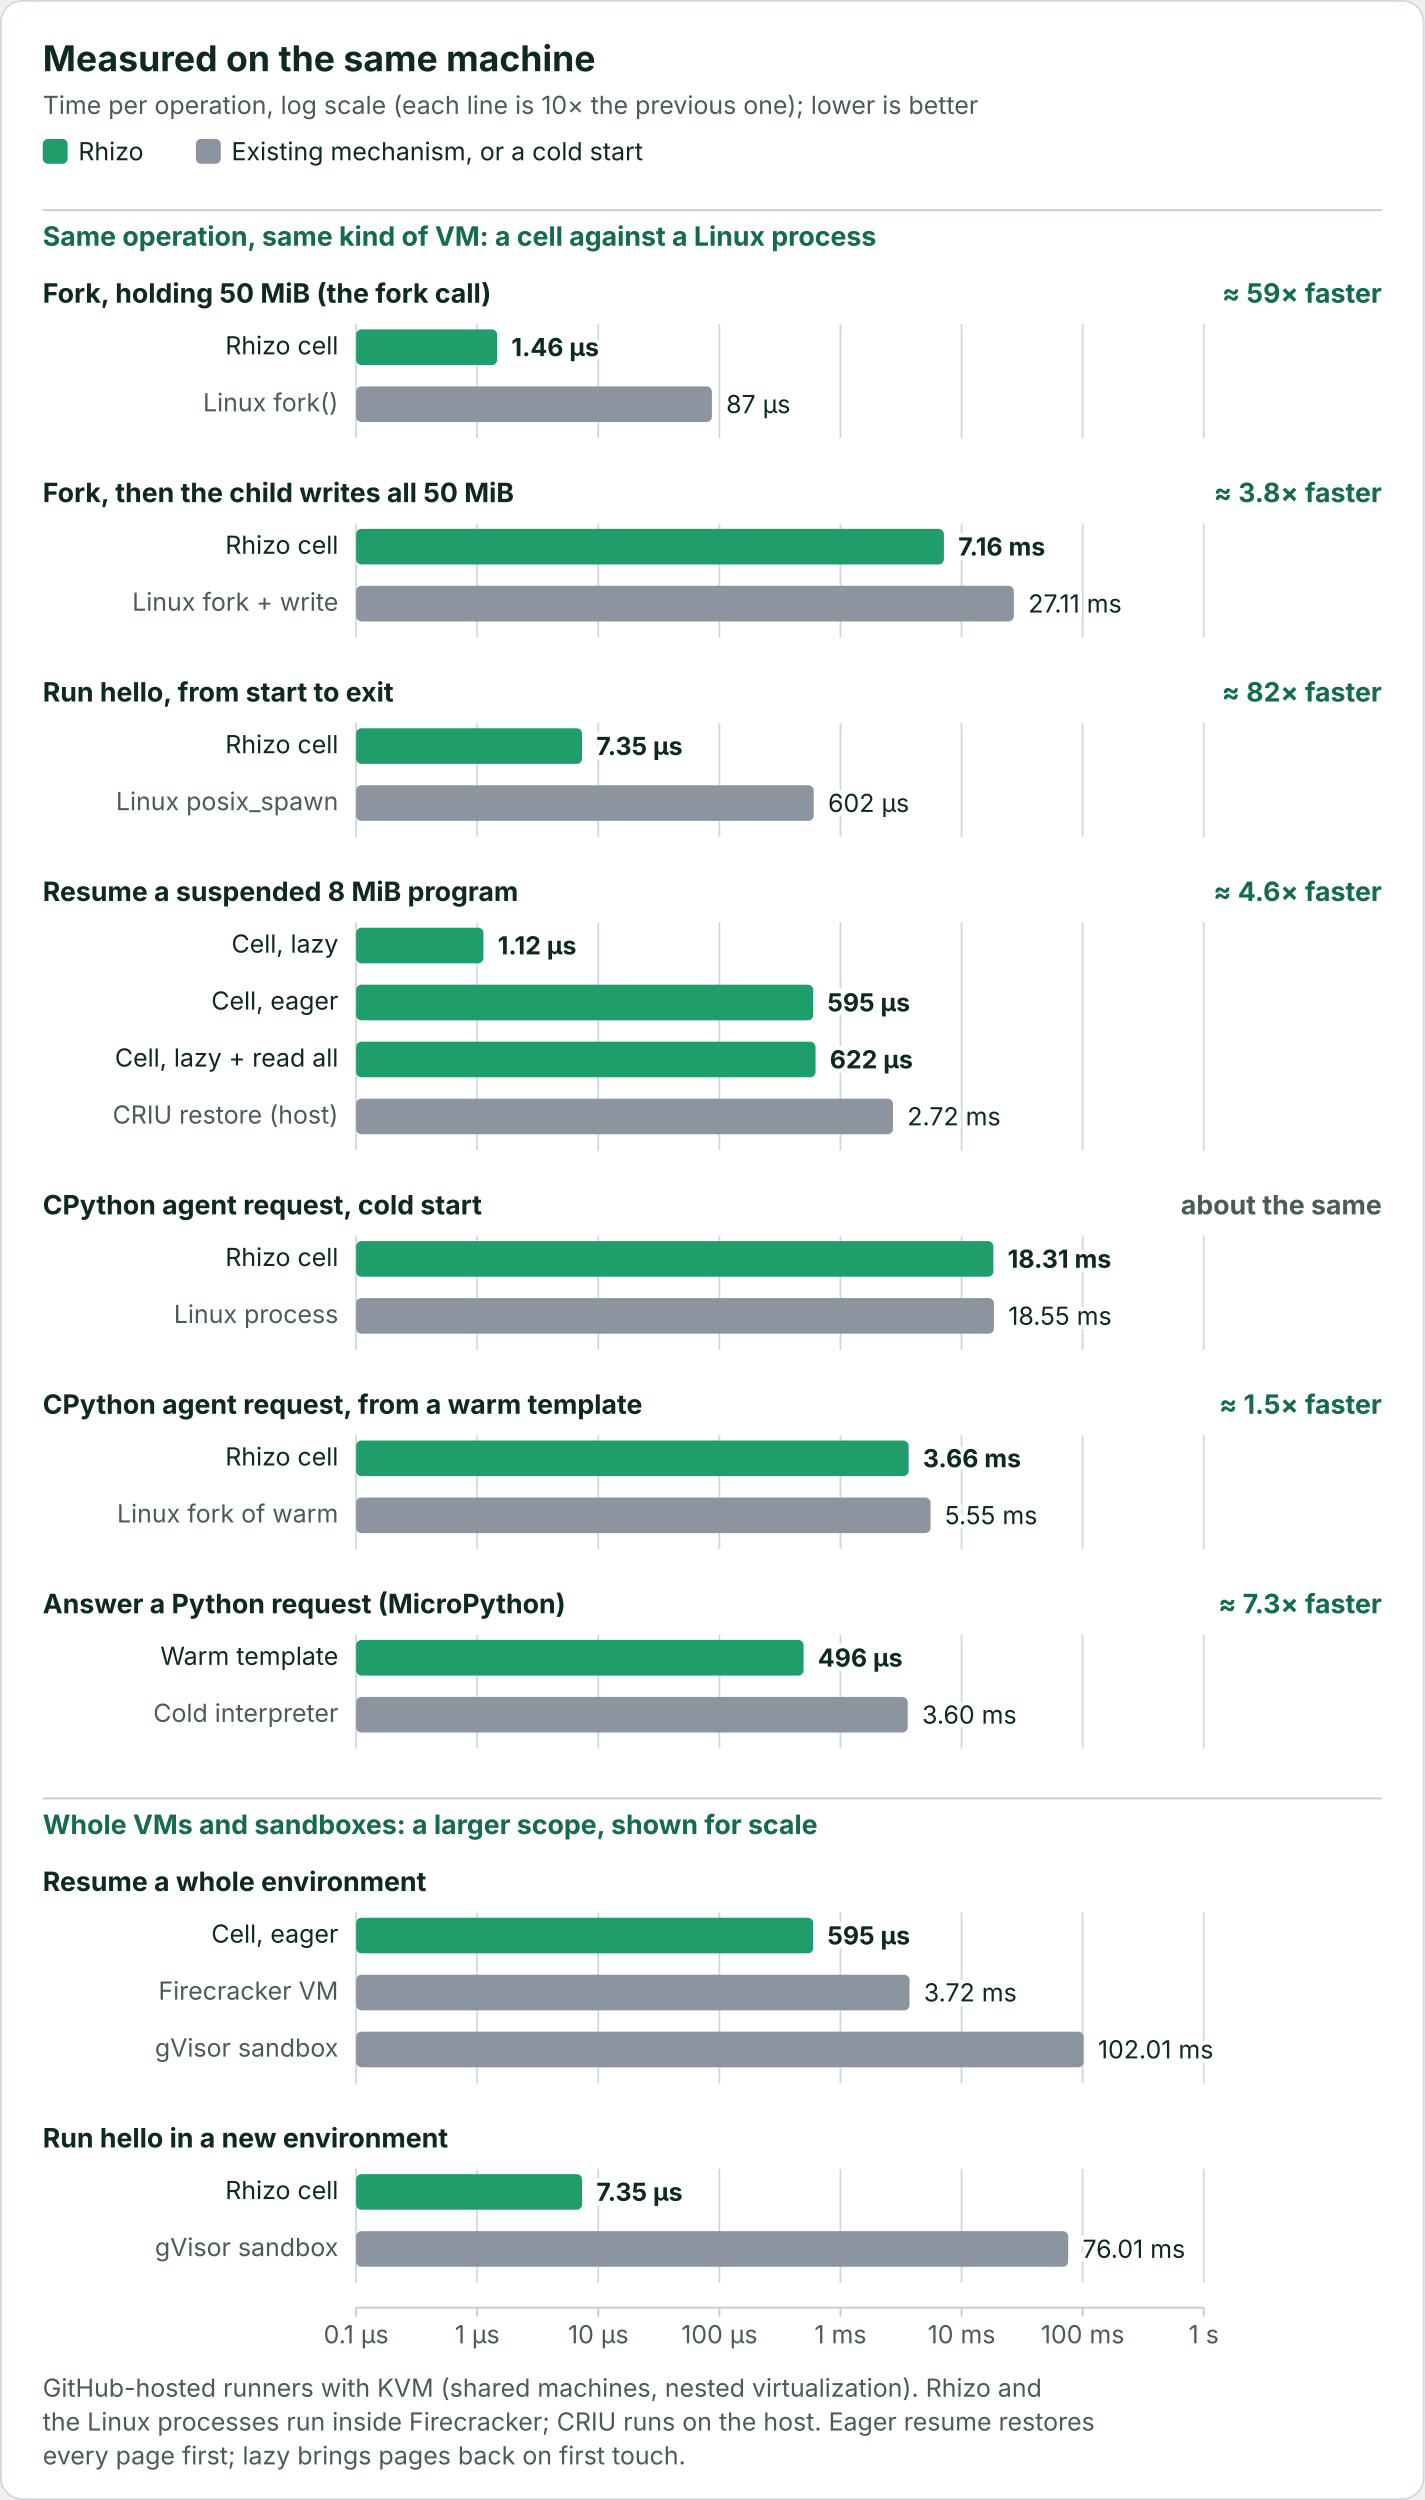
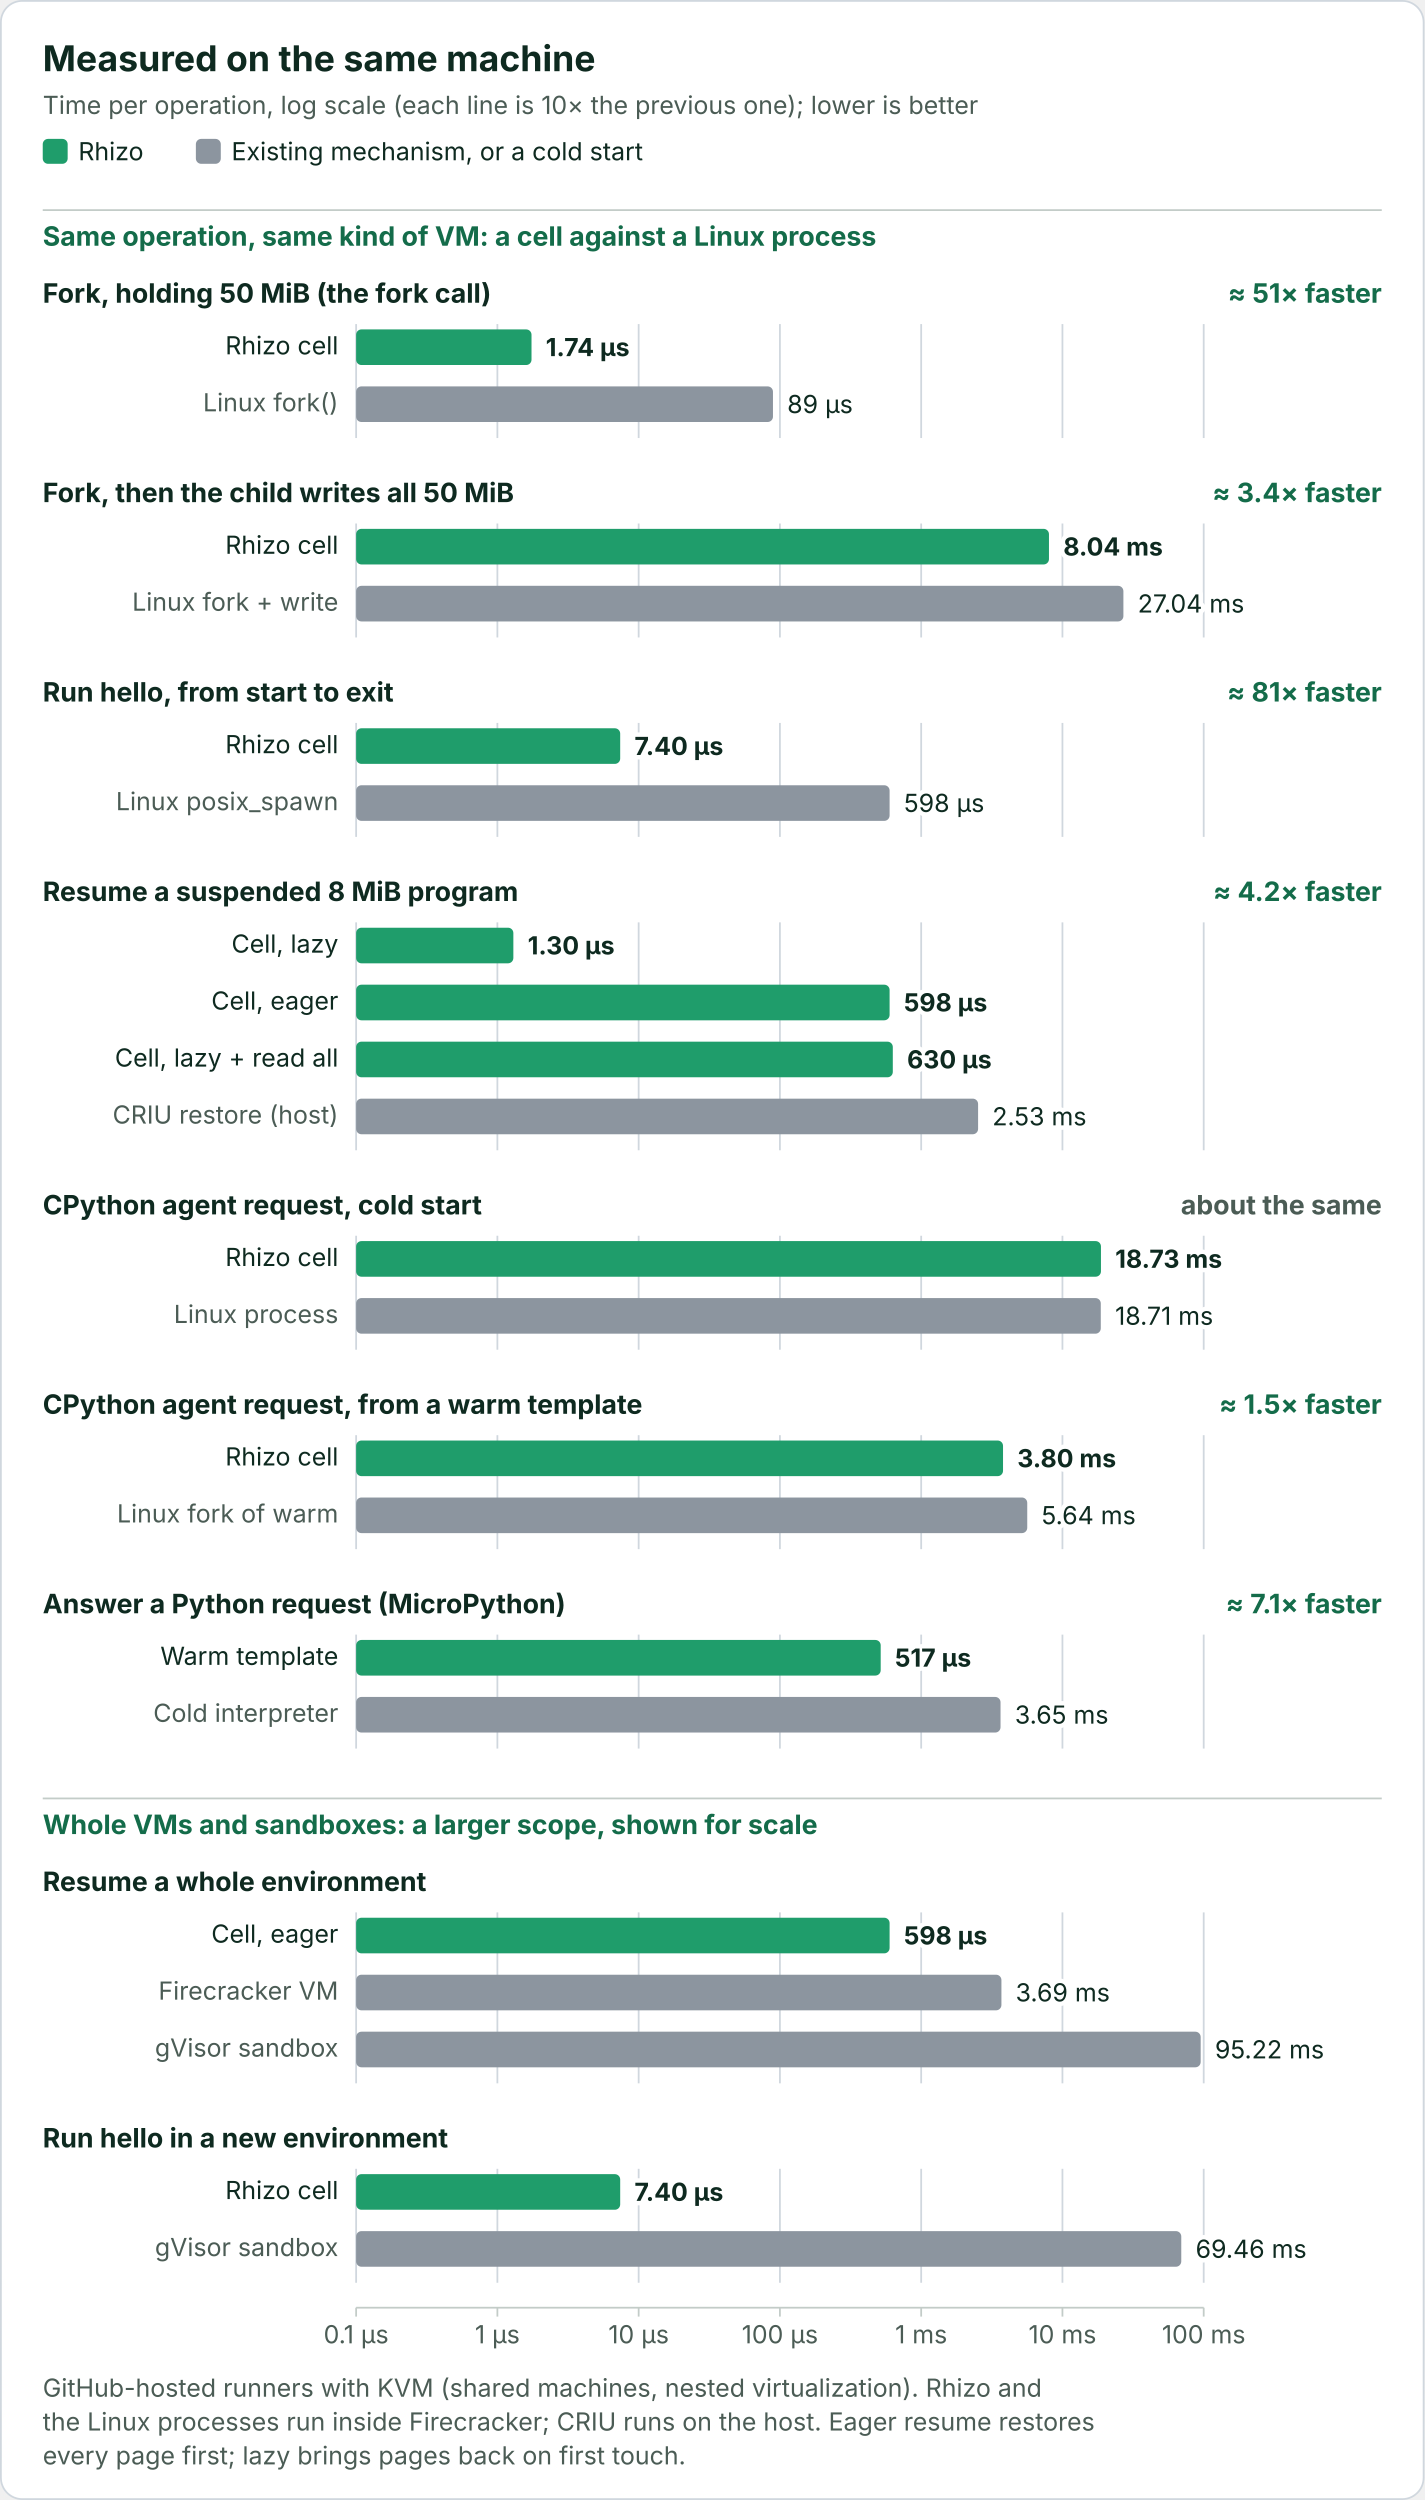
<svg xmlns="http://www.w3.org/2000/svg" viewBox="0 0 800 1404" width="800" height="1404" role="img" font-family="Inter, -apple-system, Segoe UI, Helvetica, Arial, sans-serif">
  <defs>
    <marker id="a" viewBox="0 0 10 10" refX="9" refY="5" markerWidth="7" markerHeight="7" orient="auto-start-reverse">
      <path d="M0 0L10 5L0 10z" fill="#57706a" />
    </marker>
  </defs>
  <rect class="bg" x="0.5" y="0.5" width="799" height="1403" rx="12" fill="#ffffff" stroke="#d0d7de" />
  <text x="24" y="40" font-size="20" fill="#0e2a20" font-weight="700">Measured on the same machine</text>
  <text x="24" y="64" font-size="14" fill="#4b5c55">Time per operation, log scale (each line is 10× the previous one); lower is better</text>
  <rect x="24" y="78" width="14" height="14" rx="3" fill="#1f9d6b" stroke="#1f9d6b" stroke-width="0" />
  <text x="44" y="90" font-size="14" fill="#0e2a20">Rhizo</text>
  <rect x="110" y="78" width="14" height="14" rx="3" fill="#8c959f" stroke="#8c959f" stroke-width="0" />
  <text x="130" y="90" font-size="14" fill="#0e2a20">Existing mechanism, or a cold start</text>
  <line x1="200" y1="1296" x2="676" y2="1296" stroke="#c3ccc8" stroke-width="1" />
  <line x1="200.0" y1="1296" x2="200.0" y2="1301" stroke="#c3ccc8" stroke-width="1" />
  <text x="200.0" y="1316" font-size="14" fill="#4b5c55" text-anchor="middle">0.1 µs</text>
-   <line x1="268.0" y1="1296" x2="268.0" y2="1301" stroke="#c3ccc8" stroke-width="1" />
-   <text x="268.0" y="1316" font-size="14" fill="#4b5c55" text-anchor="middle">1 µs</text>
-   <line x1="336.0" y1="1296" x2="336.0" y2="1301" stroke="#c3ccc8" stroke-width="1" />
-   <text x="336.0" y="1316" font-size="14" fill="#4b5c55" text-anchor="middle">10 µs</text>
-   <line x1="404.0" y1="1296" x2="404.0" y2="1301" stroke="#c3ccc8" stroke-width="1" />
-   <text x="404.0" y="1316" font-size="14" fill="#4b5c55" text-anchor="middle">100 µs</text>
-   <line x1="472.0" y1="1296" x2="472.0" y2="1301" stroke="#c3ccc8" stroke-width="1" />
-   <text x="472.0" y="1316" font-size="14" fill="#4b5c55" text-anchor="middle">1 ms</text>
-   <line x1="540.0" y1="1296" x2="540.0" y2="1301" stroke="#c3ccc8" stroke-width="1" />
-   <text x="540.0" y="1316" font-size="14" fill="#4b5c55" text-anchor="middle">10 ms</text>
-   <line x1="608.0" y1="1296" x2="608.0" y2="1301" stroke="#c3ccc8" stroke-width="1" />
-   <text x="608.0" y="1316" font-size="14" fill="#4b5c55" text-anchor="middle">100 ms</text>
+   <line x1="279.333" y1="1296" x2="279.333" y2="1301" stroke="#c3ccc8" stroke-width="1" />
+   <text x="279.333" y="1316" font-size="14" fill="#4b5c55" text-anchor="middle">1 µs</text>
+   <line x1="358.667" y1="1296" x2="358.667" y2="1301" stroke="#c3ccc8" stroke-width="1" />
+   <text x="358.667" y="1316" font-size="14" fill="#4b5c55" text-anchor="middle">10 µs</text>
+   <line x1="438.0" y1="1296" x2="438.0" y2="1301" stroke="#c3ccc8" stroke-width="1" />
+   <text x="438.0" y="1316" font-size="14" fill="#4b5c55" text-anchor="middle">100 µs</text>
+   <line x1="517.333" y1="1296" x2="517.333" y2="1301" stroke="#c3ccc8" stroke-width="1" />
+   <text x="517.333" y="1316" font-size="14" fill="#4b5c55" text-anchor="middle">1 ms</text>
+   <line x1="596.667" y1="1296" x2="596.667" y2="1301" stroke="#c3ccc8" stroke-width="1" />
+   <text x="596.667" y="1316" font-size="14" fill="#4b5c55" text-anchor="middle">10 ms</text>
  <line x1="676.0" y1="1296" x2="676.0" y2="1301" stroke="#c3ccc8" stroke-width="1" />
-   <text x="676.0" y="1316" font-size="14" fill="#4b5c55" text-anchor="middle">1 s</text>
+   <text x="676.0" y="1316" font-size="14" fill="#4b5c55" text-anchor="middle">100 ms</text>
  <line x1="24" y1="118" x2="776" y2="118" stroke="#c3ccc8" stroke-width="1" />
  <text x="24" y="138" font-size="15" fill="#146c4a" font-weight="700">Same operation, same kind of VM: a cell against a Linux process</text>
  <text x="24" y="170" font-size="15" fill="#0e2a20" font-weight="700">Fork, holding 50 MiB (the fork call)</text>
-   <text x="776" y="170" font-size="15" fill="#146c4a" font-weight="700" text-anchor="end">≈ 59× faster</text>
+   <text x="776" y="170" font-size="15" fill="#146c4a" font-weight="700" text-anchor="end">≈ 51× faster</text>
  <line x1="200.0" y1="182" x2="200.0" y2="246" stroke="#d0d7de" stroke-width="1" />
-   <line x1="268.0" y1="182" x2="268.0" y2="246" stroke="#d0d7de" stroke-width="1" />
-   <line x1="336.0" y1="182" x2="336.0" y2="246" stroke="#d0d7de" stroke-width="1" />
-   <line x1="404.0" y1="182" x2="404.0" y2="246" stroke="#d0d7de" stroke-width="1" />
-   <line x1="472.0" y1="182" x2="472.0" y2="246" stroke="#d0d7de" stroke-width="1" />
-   <line x1="540.0" y1="182" x2="540.0" y2="246" stroke="#d0d7de" stroke-width="1" />
-   <line x1="608.0" y1="182" x2="608.0" y2="246" stroke="#d0d7de" stroke-width="1" />
+   <line x1="279.333" y1="182" x2="279.333" y2="246" stroke="#d0d7de" stroke-width="1" />
+   <line x1="358.667" y1="182" x2="358.667" y2="246" stroke="#d0d7de" stroke-width="1" />
+   <line x1="438.0" y1="182" x2="438.0" y2="246" stroke="#d0d7de" stroke-width="1" />
+   <line x1="517.333" y1="182" x2="517.333" y2="246" stroke="#d0d7de" stroke-width="1" />
+   <line x1="596.667" y1="182" x2="596.667" y2="246" stroke="#d0d7de" stroke-width="1" />
  <line x1="676.0" y1="182" x2="676.0" y2="246" stroke="#d0d7de" stroke-width="1" />
  <text x="190" y="199" font-size="14" fill="#0e2a20" text-anchor="end">Rhizo cell</text>
-   <rect x="200" y="185" width="79.2" height="20" rx="3" fill="#1f9d6b" stroke="#1f9d6b" stroke-width="0" />
-   <text x="287.156" y="200" font-size="14" fill="#0e2a20" font-weight="700" stroke="#ffffff" stroke-width="5" stroke-linejoin="round" paint-order="stroke">1.46 µs</text>
+   <rect x="200" y="185" width="98.5" height="20" rx="3" fill="#1f9d6b" stroke="#1f9d6b" stroke-width="0" />
+   <text x="306.476" y="200" font-size="14" fill="#0e2a20" font-weight="700" stroke="#ffffff" stroke-width="5" stroke-linejoin="round" paint-order="stroke">1.74 µs</text>
  <text x="190" y="231" font-size="14" fill="#4b5c55" text-anchor="end">Linux fork()</text>
-   <rect x="200" y="217" width="199.8" height="20" rx="3" fill="#8c959f" stroke="#8c959f" stroke-width="0" />
-   <text x="407.789" y="232" font-size="14" fill="#0e2a20" font-weight="400" stroke="#ffffff" stroke-width="5" stroke-linejoin="round" paint-order="stroke">87 µs</text>
+   <rect x="200" y="217" width="234.1" height="20" rx="3" fill="#8c959f" stroke="#8c959f" stroke-width="0" />
+   <text x="442.083" y="232" font-size="14" fill="#0e2a20" font-weight="400" stroke="#ffffff" stroke-width="5" stroke-linejoin="round" paint-order="stroke">89 µs</text>
  <text x="24" y="282" font-size="15" fill="#0e2a20" font-weight="700">Fork, then the child writes all 50 MiB</text>
-   <text x="776" y="282" font-size="15" fill="#146c4a" font-weight="700" text-anchor="end">≈ 3.8× faster</text>
+   <text x="776" y="282" font-size="15" fill="#146c4a" font-weight="700" text-anchor="end">≈ 3.4× faster</text>
  <line x1="200.0" y1="294" x2="200.0" y2="358" stroke="#d0d7de" stroke-width="1" />
-   <line x1="268.0" y1="294" x2="268.0" y2="358" stroke="#d0d7de" stroke-width="1" />
-   <line x1="336.0" y1="294" x2="336.0" y2="358" stroke="#d0d7de" stroke-width="1" />
-   <line x1="404.0" y1="294" x2="404.0" y2="358" stroke="#d0d7de" stroke-width="1" />
-   <line x1="472.0" y1="294" x2="472.0" y2="358" stroke="#d0d7de" stroke-width="1" />
-   <line x1="540.0" y1="294" x2="540.0" y2="358" stroke="#d0d7de" stroke-width="1" />
-   <line x1="608.0" y1="294" x2="608.0" y2="358" stroke="#d0d7de" stroke-width="1" />
+   <line x1="279.333" y1="294" x2="279.333" y2="358" stroke="#d0d7de" stroke-width="1" />
+   <line x1="358.667" y1="294" x2="358.667" y2="358" stroke="#d0d7de" stroke-width="1" />
+   <line x1="438.0" y1="294" x2="438.0" y2="358" stroke="#d0d7de" stroke-width="1" />
+   <line x1="517.333" y1="294" x2="517.333" y2="358" stroke="#d0d7de" stroke-width="1" />
+   <line x1="596.667" y1="294" x2="596.667" y2="358" stroke="#d0d7de" stroke-width="1" />
  <line x1="676.0" y1="294" x2="676.0" y2="358" stroke="#d0d7de" stroke-width="1" />
  <text x="190" y="311" font-size="14" fill="#0e2a20" text-anchor="end">Rhizo cell</text>
-   <rect x="200" y="297" width="330.1" height="20" rx="3" fill="#1f9d6b" stroke="#1f9d6b" stroke-width="0" />
-   <text x="538.141" y="312" font-size="14" fill="#0e2a20" font-weight="700" stroke="#ffffff" stroke-width="5" stroke-linejoin="round" paint-order="stroke">7.16 ms</text>
+   <rect x="200" y="297" width="389.1" height="20" rx="3" fill="#1f9d6b" stroke="#1f9d6b" stroke-width="0" />
+   <text x="597.144" y="312" font-size="14" fill="#0e2a20" font-weight="700" stroke="#ffffff" stroke-width="5" stroke-linejoin="round" paint-order="stroke">8.04 ms</text>
  <text x="190" y="343" font-size="14" fill="#4b5c55" text-anchor="end">Linux fork + write</text>
-   <rect x="200" y="329" width="369.4" height="20" rx="3" fill="#8c959f" stroke="#8c959f" stroke-width="0" />
-   <text x="577.448" y="344" font-size="14" fill="#0e2a20" font-weight="400" stroke="#ffffff" stroke-width="5" stroke-linejoin="round" paint-order="stroke">27.11 ms</text>
+   <rect x="200" y="329" width="430.9" height="20" rx="3" fill="#8c959f" stroke="#8c959f" stroke-width="0" />
+   <text x="638.941" y="344" font-size="14" fill="#0e2a20" font-weight="400" stroke="#ffffff" stroke-width="5" stroke-linejoin="round" paint-order="stroke">27.04 ms</text>
  <text x="24" y="394" font-size="15" fill="#0e2a20" font-weight="700">Run hello, from start to exit</text>
-   <text x="776" y="394" font-size="15" fill="#146c4a" font-weight="700" text-anchor="end">≈ 82× faster</text>
+   <text x="776" y="394" font-size="15" fill="#146c4a" font-weight="700" text-anchor="end">≈ 81× faster</text>
  <line x1="200.0" y1="406" x2="200.0" y2="470" stroke="#d0d7de" stroke-width="1" />
-   <line x1="268.0" y1="406" x2="268.0" y2="470" stroke="#d0d7de" stroke-width="1" />
-   <line x1="336.0" y1="406" x2="336.0" y2="470" stroke="#d0d7de" stroke-width="1" />
-   <line x1="404.0" y1="406" x2="404.0" y2="470" stroke="#d0d7de" stroke-width="1" />
-   <line x1="472.0" y1="406" x2="472.0" y2="470" stroke="#d0d7de" stroke-width="1" />
-   <line x1="540.0" y1="406" x2="540.0" y2="470" stroke="#d0d7de" stroke-width="1" />
-   <line x1="608.0" y1="406" x2="608.0" y2="470" stroke="#d0d7de" stroke-width="1" />
+   <line x1="279.333" y1="406" x2="279.333" y2="470" stroke="#d0d7de" stroke-width="1" />
+   <line x1="358.667" y1="406" x2="358.667" y2="470" stroke="#d0d7de" stroke-width="1" />
+   <line x1="438.0" y1="406" x2="438.0" y2="470" stroke="#d0d7de" stroke-width="1" />
+   <line x1="517.333" y1="406" x2="517.333" y2="470" stroke="#d0d7de" stroke-width="1" />
+   <line x1="596.667" y1="406" x2="596.667" y2="470" stroke="#d0d7de" stroke-width="1" />
  <line x1="676.0" y1="406" x2="676.0" y2="470" stroke="#d0d7de" stroke-width="1" />
  <text x="190" y="423" font-size="14" fill="#0e2a20" text-anchor="end">Rhizo cell</text>
-   <rect x="200" y="409" width="126.9" height="20" rx="3" fill="#1f9d6b" stroke="#1f9d6b" stroke-width="0" />
-   <text x="334.908" y="424" font-size="14" fill="#0e2a20" font-weight="700" stroke="#ffffff" stroke-width="5" stroke-linejoin="round" paint-order="stroke">7.35 µs</text>
+   <rect x="200" y="409" width="148.3" height="20" rx="3" fill="#1f9d6b" stroke="#1f9d6b" stroke-width="0" />
+   <text x="356.302" y="424" font-size="14" fill="#0e2a20" font-weight="700" stroke="#ffffff" stroke-width="5" stroke-linejoin="round" paint-order="stroke">7.40 µs</text>
  <text x="190" y="455" font-size="14" fill="#4b5c55" text-anchor="end">Linux posix_spawn</text>
-   <rect x="200" y="441" width="257.0" height="20" rx="3" fill="#8c959f" stroke="#8c959f" stroke-width="0" />
-   <text x="465.031" y="456" font-size="14" fill="#0e2a20" font-weight="400" stroke="#ffffff" stroke-width="5" stroke-linejoin="round" paint-order="stroke">602 µs</text>
+   <rect x="200" y="441" width="299.6" height="20" rx="3" fill="#8c959f" stroke="#8c959f" stroke-width="0" />
+   <text x="507.623" y="456" font-size="14" fill="#0e2a20" font-weight="400" stroke="#ffffff" stroke-width="5" stroke-linejoin="round" paint-order="stroke">598 µs</text>
  <text x="24" y="506" font-size="15" fill="#0e2a20" font-weight="700">Resume a suspended 8 MiB program</text>
-   <text x="776" y="506" font-size="15" fill="#146c4a" font-weight="700" text-anchor="end">≈ 4.6× faster</text>
+   <text x="776" y="506" font-size="15" fill="#146c4a" font-weight="700" text-anchor="end">≈ 4.2× faster</text>
  <line x1="200.0" y1="518" x2="200.0" y2="646" stroke="#d0d7de" stroke-width="1" />
-   <line x1="268.0" y1="518" x2="268.0" y2="646" stroke="#d0d7de" stroke-width="1" />
-   <line x1="336.0" y1="518" x2="336.0" y2="646" stroke="#d0d7de" stroke-width="1" />
-   <line x1="404.0" y1="518" x2="404.0" y2="646" stroke="#d0d7de" stroke-width="1" />
-   <line x1="472.0" y1="518" x2="472.0" y2="646" stroke="#d0d7de" stroke-width="1" />
-   <line x1="540.0" y1="518" x2="540.0" y2="646" stroke="#d0d7de" stroke-width="1" />
-   <line x1="608.0" y1="518" x2="608.0" y2="646" stroke="#d0d7de" stroke-width="1" />
+   <line x1="279.333" y1="518" x2="279.333" y2="646" stroke="#d0d7de" stroke-width="1" />
+   <line x1="358.667" y1="518" x2="358.667" y2="646" stroke="#d0d7de" stroke-width="1" />
+   <line x1="438.0" y1="518" x2="438.0" y2="646" stroke="#d0d7de" stroke-width="1" />
+   <line x1="517.333" y1="518" x2="517.333" y2="646" stroke="#d0d7de" stroke-width="1" />
+   <line x1="596.667" y1="518" x2="596.667" y2="646" stroke="#d0d7de" stroke-width="1" />
  <line x1="676.0" y1="518" x2="676.0" y2="646" stroke="#d0d7de" stroke-width="1" />
  <text x="190" y="535" font-size="14" fill="#0e2a20" text-anchor="end">Cell, lazy</text>
-   <rect x="200" y="521" width="71.5" height="20" rx="3" fill="#1f9d6b" stroke="#1f9d6b" stroke-width="0" />
-   <text x="279.478" y="536" font-size="14" fill="#0e2a20" font-weight="700" stroke="#ffffff" stroke-width="5" stroke-linejoin="round" paint-order="stroke">1.12 µs</text>
+   <rect x="200" y="521" width="88.3" height="20" rx="3" fill="#1f9d6b" stroke="#1f9d6b" stroke-width="0" />
+   <text x="296.346" y="536" font-size="14" fill="#0e2a20" font-weight="700" stroke="#ffffff" stroke-width="5" stroke-linejoin="round" paint-order="stroke">1.30 µs</text>
  <text x="190" y="567" font-size="14" fill="#0e2a20" text-anchor="end">Cell, eager</text>
-   <rect x="200" y="553" width="256.7" height="20" rx="3" fill="#1f9d6b" stroke="#1f9d6b" stroke-width="0" />
-   <text x="464.654" y="568" font-size="14" fill="#0e2a20" font-weight="700" stroke="#ffffff" stroke-width="5" stroke-linejoin="round" paint-order="stroke">595 µs</text>
+   <rect x="200" y="553" width="299.6" height="20" rx="3" fill="#1f9d6b" stroke="#1f9d6b" stroke-width="0" />
+   <text x="507.614" y="568" font-size="14" fill="#0e2a20" font-weight="700" stroke="#ffffff" stroke-width="5" stroke-linejoin="round" paint-order="stroke">598 µs</text>
  <text x="190" y="599" font-size="14" fill="#0e2a20" text-anchor="end">Cell, lazy + read all</text>
-   <rect x="200" y="585" width="258.0" height="20" rx="3" fill="#1f9d6b" stroke="#1f9d6b" stroke-width="0" />
-   <text x="465.991" y="600" font-size="14" fill="#0e2a20" font-weight="700" stroke="#ffffff" stroke-width="5" stroke-linejoin="round" paint-order="stroke">622 µs</text>
+   <rect x="200" y="585" width="301.4" height="20" rx="3" fill="#1f9d6b" stroke="#1f9d6b" stroke-width="0" />
+   <text x="509.412" y="600" font-size="14" fill="#0e2a20" font-weight="700" stroke="#ffffff" stroke-width="5" stroke-linejoin="round" paint-order="stroke">630 µs</text>
  <text x="190" y="631" font-size="14" fill="#4b5c55" text-anchor="end">CRIU restore (host)</text>
-   <rect x="200" y="617" width="301.5" height="20" rx="3" fill="#8c959f" stroke="#8c959f" stroke-width="0" />
-   <text x="509.534" y="632" font-size="14" fill="#0e2a20" font-weight="400" stroke="#ffffff" stroke-width="5" stroke-linejoin="round" paint-order="stroke">2.72 ms</text>
+   <rect x="200" y="617" width="349.3" height="20" rx="3" fill="#8c959f" stroke="#8c959f" stroke-width="0" />
+   <text x="557.253" y="632" font-size="14" fill="#0e2a20" font-weight="400" stroke="#ffffff" stroke-width="5" stroke-linejoin="round" paint-order="stroke">2.53 ms</text>
  <text x="24" y="682" font-size="15" fill="#0e2a20" font-weight="700">CPython agent request, cold start</text>
  <text x="776" y="682" font-size="15" fill="#4b5c55" font-weight="700" text-anchor="end">about the same</text>
  <line x1="200.0" y1="694" x2="200.0" y2="758" stroke="#d0d7de" stroke-width="1" />
-   <line x1="268.0" y1="694" x2="268.0" y2="758" stroke="#d0d7de" stroke-width="1" />
-   <line x1="336.0" y1="694" x2="336.0" y2="758" stroke="#d0d7de" stroke-width="1" />
-   <line x1="404.0" y1="694" x2="404.0" y2="758" stroke="#d0d7de" stroke-width="1" />
-   <line x1="472.0" y1="694" x2="472.0" y2="758" stroke="#d0d7de" stroke-width="1" />
-   <line x1="540.0" y1="694" x2="540.0" y2="758" stroke="#d0d7de" stroke-width="1" />
-   <line x1="608.0" y1="694" x2="608.0" y2="758" stroke="#d0d7de" stroke-width="1" />
+   <line x1="279.333" y1="694" x2="279.333" y2="758" stroke="#d0d7de" stroke-width="1" />
+   <line x1="358.667" y1="694" x2="358.667" y2="758" stroke="#d0d7de" stroke-width="1" />
+   <line x1="438.0" y1="694" x2="438.0" y2="758" stroke="#d0d7de" stroke-width="1" />
+   <line x1="517.333" y1="694" x2="517.333" y2="758" stroke="#d0d7de" stroke-width="1" />
+   <line x1="596.667" y1="694" x2="596.667" y2="758" stroke="#d0d7de" stroke-width="1" />
  <line x1="676.0" y1="694" x2="676.0" y2="758" stroke="#d0d7de" stroke-width="1" />
  <text x="190" y="711" font-size="14" fill="#0e2a20" text-anchor="end">Rhizo cell</text>
-   <rect x="200" y="697" width="357.9" height="20" rx="3" fill="#1f9d6b" stroke="#1f9d6b" stroke-width="0" />
-   <text x="565.866" y="712" font-size="14" fill="#0e2a20" font-weight="700" stroke="#ffffff" stroke-width="5" stroke-linejoin="round" paint-order="stroke">18.31 ms</text>
+   <rect x="200" y="697" width="418.3" height="20" rx="3" fill="#1f9d6b" stroke="#1f9d6b" stroke-width="0" />
+   <text x="626.292" y="712" font-size="14" fill="#0e2a20" font-weight="700" stroke="#ffffff" stroke-width="5" stroke-linejoin="round" paint-order="stroke">18.73 ms</text>
  <text x="190" y="743" font-size="14" fill="#4b5c55" text-anchor="end">Linux process</text>
-   <rect x="200" y="729" width="358.2" height="20" rx="3" fill="#8c959f" stroke="#8c959f" stroke-width="0" />
-   <text x="566.242" y="744" font-size="14" fill="#0e2a20" font-weight="400" stroke="#ffffff" stroke-width="5" stroke-linejoin="round" paint-order="stroke">18.55 ms</text>
+   <rect x="200" y="729" width="418.2" height="20" rx="3" fill="#8c959f" stroke="#8c959f" stroke-width="0" />
+   <text x="626.246" y="744" font-size="14" fill="#0e2a20" font-weight="400" stroke="#ffffff" stroke-width="5" stroke-linejoin="round" paint-order="stroke">18.71 ms</text>
  <text x="24" y="794" font-size="15" fill="#0e2a20" font-weight="700">CPython agent request, from a warm template</text>
  <text x="776" y="794" font-size="15" fill="#146c4a" font-weight="700" text-anchor="end">≈ 1.5× faster</text>
  <line x1="200.0" y1="806" x2="200.0" y2="870" stroke="#d0d7de" stroke-width="1" />
-   <line x1="268.0" y1="806" x2="268.0" y2="870" stroke="#d0d7de" stroke-width="1" />
-   <line x1="336.0" y1="806" x2="336.0" y2="870" stroke="#d0d7de" stroke-width="1" />
-   <line x1="404.0" y1="806" x2="404.0" y2="870" stroke="#d0d7de" stroke-width="1" />
-   <line x1="472.0" y1="806" x2="472.0" y2="870" stroke="#d0d7de" stroke-width="1" />
-   <line x1="540.0" y1="806" x2="540.0" y2="870" stroke="#d0d7de" stroke-width="1" />
-   <line x1="608.0" y1="806" x2="608.0" y2="870" stroke="#d0d7de" stroke-width="1" />
+   <line x1="279.333" y1="806" x2="279.333" y2="870" stroke="#d0d7de" stroke-width="1" />
+   <line x1="358.667" y1="806" x2="358.667" y2="870" stroke="#d0d7de" stroke-width="1" />
+   <line x1="438.0" y1="806" x2="438.0" y2="870" stroke="#d0d7de" stroke-width="1" />
+   <line x1="517.333" y1="806" x2="517.333" y2="870" stroke="#d0d7de" stroke-width="1" />
+   <line x1="596.667" y1="806" x2="596.667" y2="870" stroke="#d0d7de" stroke-width="1" />
  <line x1="676.0" y1="806" x2="676.0" y2="870" stroke="#d0d7de" stroke-width="1" />
  <text x="190" y="823" font-size="14" fill="#0e2a20" text-anchor="end">Rhizo cell</text>
-   <rect x="200" y="809" width="310.3" height="20" rx="3" fill="#1f9d6b" stroke="#1f9d6b" stroke-width="0" />
-   <text x="518.286" y="824" font-size="14" fill="#0e2a20" font-weight="700" stroke="#ffffff" stroke-width="5" stroke-linejoin="round" paint-order="stroke">3.66 ms</text>
+   <rect x="200" y="809" width="363.3" height="20" rx="3" fill="#1f9d6b" stroke="#1f9d6b" stroke-width="0" />
+   <text x="571.313" y="824" font-size="14" fill="#0e2a20" font-weight="700" stroke="#ffffff" stroke-width="5" stroke-linejoin="round" paint-order="stroke">3.80 ms</text>
  <text x="190" y="855" font-size="14" fill="#4b5c55" text-anchor="end">Linux fork of warm</text>
-   <rect x="200" y="841" width="322.6" height="20" rx="3" fill="#8c959f" stroke="#8c959f" stroke-width="0" />
-   <text x="530.634" y="856" font-size="14" fill="#0e2a20" font-weight="400" stroke="#ffffff" stroke-width="5" stroke-linejoin="round" paint-order="stroke">5.55 ms</text>
+   <rect x="200" y="841" width="376.9" height="20" rx="3" fill="#8c959f" stroke="#8c959f" stroke-width="0" />
+   <text x="584.915" y="856" font-size="14" fill="#0e2a20" font-weight="400" stroke="#ffffff" stroke-width="5" stroke-linejoin="round" paint-order="stroke">5.64 ms</text>
  <text x="24" y="906" font-size="15" fill="#0e2a20" font-weight="700">Answer a Python request (MicroPython)</text>
-   <text x="776" y="906" font-size="15" fill="#146c4a" font-weight="700" text-anchor="end">≈ 7.3× faster</text>
+   <text x="776" y="906" font-size="15" fill="#146c4a" font-weight="700" text-anchor="end">≈ 7.1× faster</text>
  <line x1="200.0" y1="918" x2="200.0" y2="982" stroke="#d0d7de" stroke-width="1" />
-   <line x1="268.0" y1="918" x2="268.0" y2="982" stroke="#d0d7de" stroke-width="1" />
-   <line x1="336.0" y1="918" x2="336.0" y2="982" stroke="#d0d7de" stroke-width="1" />
-   <line x1="404.0" y1="918" x2="404.0" y2="982" stroke="#d0d7de" stroke-width="1" />
-   <line x1="472.0" y1="918" x2="472.0" y2="982" stroke="#d0d7de" stroke-width="1" />
-   <line x1="540.0" y1="918" x2="540.0" y2="982" stroke="#d0d7de" stroke-width="1" />
-   <line x1="608.0" y1="918" x2="608.0" y2="982" stroke="#d0d7de" stroke-width="1" />
+   <line x1="279.333" y1="918" x2="279.333" y2="982" stroke="#d0d7de" stroke-width="1" />
+   <line x1="358.667" y1="918" x2="358.667" y2="982" stroke="#d0d7de" stroke-width="1" />
+   <line x1="438.0" y1="918" x2="438.0" y2="982" stroke="#d0d7de" stroke-width="1" />
+   <line x1="517.333" y1="918" x2="517.333" y2="982" stroke="#d0d7de" stroke-width="1" />
+   <line x1="596.667" y1="918" x2="596.667" y2="982" stroke="#d0d7de" stroke-width="1" />
  <line x1="676.0" y1="918" x2="676.0" y2="982" stroke="#d0d7de" stroke-width="1" />
  <text x="190" y="935" font-size="14" fill="#0e2a20" text-anchor="end">Warm template</text>
-   <rect x="200" y="921" width="251.3" height="20" rx="3" fill="#1f9d6b" stroke="#1f9d6b" stroke-width="0" />
-   <text x="459.305" y="936" font-size="14" fill="#0e2a20" font-weight="700" stroke="#ffffff" stroke-width="5" stroke-linejoin="round" paint-order="stroke">496 µs</text>
+   <rect x="200" y="921" width="294.6" height="20" rx="3" fill="#1f9d6b" stroke="#1f9d6b" stroke-width="0" />
+   <text x="502.596" y="936" font-size="14" fill="#0e2a20" font-weight="700" stroke="#ffffff" stroke-width="5" stroke-linejoin="round" paint-order="stroke">517 µs</text>
  <text x="190" y="967" font-size="14" fill="#4b5c55" text-anchor="end">Cold interpreter</text>
-   <rect x="200" y="953" width="309.8" height="20" rx="3" fill="#8c959f" stroke="#8c959f" stroke-width="0" />
-   <text x="517.828" y="968" font-size="14" fill="#0e2a20" font-weight="400" stroke="#ffffff" stroke-width="5" stroke-linejoin="round" paint-order="stroke">3.60 ms</text>
+   <rect x="200" y="953" width="361.9" height="20" rx="3" fill="#8c959f" stroke="#8c959f" stroke-width="0" />
+   <text x="569.928" y="968" font-size="14" fill="#0e2a20" font-weight="400" stroke="#ffffff" stroke-width="5" stroke-linejoin="round" paint-order="stroke">3.65 ms</text>
  <line x1="24" y1="1010" x2="776" y2="1010" stroke="#c3ccc8" stroke-width="1" />
  <text x="24" y="1030" font-size="15" fill="#146c4a" font-weight="700">Whole VMs and sandboxes: a larger scope, shown for scale</text>
  <text x="24" y="1062" font-size="15" fill="#0e2a20" font-weight="700">Resume a whole environment</text>
  <line x1="200.0" y1="1074" x2="200.0" y2="1170" stroke="#d0d7de" stroke-width="1" />
-   <line x1="268.0" y1="1074" x2="268.0" y2="1170" stroke="#d0d7de" stroke-width="1" />
-   <line x1="336.0" y1="1074" x2="336.0" y2="1170" stroke="#d0d7de" stroke-width="1" />
-   <line x1="404.0" y1="1074" x2="404.0" y2="1170" stroke="#d0d7de" stroke-width="1" />
-   <line x1="472.0" y1="1074" x2="472.0" y2="1170" stroke="#d0d7de" stroke-width="1" />
-   <line x1="540.0" y1="1074" x2="540.0" y2="1170" stroke="#d0d7de" stroke-width="1" />
-   <line x1="608.0" y1="1074" x2="608.0" y2="1170" stroke="#d0d7de" stroke-width="1" />
+   <line x1="279.333" y1="1074" x2="279.333" y2="1170" stroke="#d0d7de" stroke-width="1" />
+   <line x1="358.667" y1="1074" x2="358.667" y2="1170" stroke="#d0d7de" stroke-width="1" />
+   <line x1="438.0" y1="1074" x2="438.0" y2="1170" stroke="#d0d7de" stroke-width="1" />
+   <line x1="517.333" y1="1074" x2="517.333" y2="1170" stroke="#d0d7de" stroke-width="1" />
+   <line x1="596.667" y1="1074" x2="596.667" y2="1170" stroke="#d0d7de" stroke-width="1" />
  <line x1="676.0" y1="1074" x2="676.0" y2="1170" stroke="#d0d7de" stroke-width="1" />
  <text x="190" y="1091" font-size="14" fill="#0e2a20" text-anchor="end">Cell, eager</text>
-   <rect x="200" y="1077" width="256.7" height="20" rx="3" fill="#1f9d6b" stroke="#1f9d6b" stroke-width="0" />
-   <text x="464.654" y="1092" font-size="14" fill="#0e2a20" font-weight="700" stroke="#ffffff" stroke-width="5" stroke-linejoin="round" paint-order="stroke">595 µs</text>
+   <rect x="200" y="1077" width="299.6" height="20" rx="3" fill="#1f9d6b" stroke="#1f9d6b" stroke-width="0" />
+   <text x="507.614" y="1092" font-size="14" fill="#0e2a20" font-weight="700" stroke="#ffffff" stroke-width="5" stroke-linejoin="round" paint-order="stroke">598 µs</text>
  <text x="190" y="1123" font-size="14" fill="#4b5c55" text-anchor="end">Firecracker VM</text>
-   <rect x="200" y="1109" width="310.8" height="20" rx="3" fill="#8c959f" stroke="#8c959f" stroke-width="0" />
-   <text x="518.799" y="1124" font-size="14" fill="#0e2a20" font-weight="400" stroke="#ffffff" stroke-width="5" stroke-linejoin="round" paint-order="stroke">3.72 ms</text>
+   <rect x="200" y="1109" width="362.4" height="20" rx="3" fill="#8c959f" stroke="#8c959f" stroke-width="0" />
+   <text x="570.357" y="1124" font-size="14" fill="#0e2a20" font-weight="400" stroke="#ffffff" stroke-width="5" stroke-linejoin="round" paint-order="stroke">3.69 ms</text>
  <text x="190" y="1155" font-size="14" fill="#4b5c55" text-anchor="end">gVisor sandbox</text>
-   <rect x="200" y="1141" width="408.6" height="20" rx="3" fill="#8c959f" stroke="#8c959f" stroke-width="0" />
-   <text x="616.586" y="1156" font-size="14" fill="#0e2a20" font-weight="400" stroke="#ffffff" stroke-width="5" stroke-linejoin="round" paint-order="stroke">102.01 ms</text>
+   <rect x="200" y="1141" width="474.3" height="20" rx="3" fill="#8c959f" stroke="#8c959f" stroke-width="0" />
+   <text x="682.311" y="1156" font-size="14" fill="#0e2a20" font-weight="400" stroke="#ffffff" stroke-width="5" stroke-linejoin="round" paint-order="stroke">95.22 ms</text>
  <text x="24" y="1206" font-size="15" fill="#0e2a20" font-weight="700">Run hello in a new environment</text>
  <line x1="200.0" y1="1218" x2="200.0" y2="1282" stroke="#d0d7de" stroke-width="1" />
-   <line x1="268.0" y1="1218" x2="268.0" y2="1282" stroke="#d0d7de" stroke-width="1" />
-   <line x1="336.0" y1="1218" x2="336.0" y2="1282" stroke="#d0d7de" stroke-width="1" />
-   <line x1="404.0" y1="1218" x2="404.0" y2="1282" stroke="#d0d7de" stroke-width="1" />
-   <line x1="472.0" y1="1218" x2="472.0" y2="1282" stroke="#d0d7de" stroke-width="1" />
-   <line x1="540.0" y1="1218" x2="540.0" y2="1282" stroke="#d0d7de" stroke-width="1" />
-   <line x1="608.0" y1="1218" x2="608.0" y2="1282" stroke="#d0d7de" stroke-width="1" />
+   <line x1="279.333" y1="1218" x2="279.333" y2="1282" stroke="#d0d7de" stroke-width="1" />
+   <line x1="358.667" y1="1218" x2="358.667" y2="1282" stroke="#d0d7de" stroke-width="1" />
+   <line x1="438.0" y1="1218" x2="438.0" y2="1282" stroke="#d0d7de" stroke-width="1" />
+   <line x1="517.333" y1="1218" x2="517.333" y2="1282" stroke="#d0d7de" stroke-width="1" />
+   <line x1="596.667" y1="1218" x2="596.667" y2="1282" stroke="#d0d7de" stroke-width="1" />
  <line x1="676.0" y1="1218" x2="676.0" y2="1282" stroke="#d0d7de" stroke-width="1" />
  <text x="190" y="1235" font-size="14" fill="#0e2a20" text-anchor="end">Rhizo cell</text>
-   <rect x="200" y="1221" width="126.9" height="20" rx="3" fill="#1f9d6b" stroke="#1f9d6b" stroke-width="0" />
-   <text x="334.908" y="1236" font-size="14" fill="#0e2a20" font-weight="700" stroke="#ffffff" stroke-width="5" stroke-linejoin="round" paint-order="stroke">7.35 µs</text>
+   <rect x="200" y="1221" width="148.3" height="20" rx="3" fill="#1f9d6b" stroke="#1f9d6b" stroke-width="0" />
+   <text x="356.302" y="1236" font-size="14" fill="#0e2a20" font-weight="700" stroke="#ffffff" stroke-width="5" stroke-linejoin="round" paint-order="stroke">7.40 µs</text>
  <text x="190" y="1267" font-size="14" fill="#4b5c55" text-anchor="end">gVisor sandbox</text>
-   <rect x="200" y="1253" width="399.9" height="20" rx="3" fill="#8c959f" stroke="#8c959f" stroke-width="0" />
-   <text x="607.901" y="1268" font-size="14" fill="#0e2a20" font-weight="400" stroke="#ffffff" stroke-width="5" stroke-linejoin="round" paint-order="stroke">76.01 ms</text>
+   <rect x="200" y="1253" width="463.4" height="20" rx="3" fill="#8c959f" stroke="#8c959f" stroke-width="0" />
+   <text x="671.445" y="1268" font-size="14" fill="#0e2a20" font-weight="400" stroke="#ffffff" stroke-width="5" stroke-linejoin="round" paint-order="stroke">69.46 ms</text>
  <text x="24" y="1346" font-size="14" fill="#4b5c55">GitHub-hosted runners with KVM (shared machines, nested virtualization). Rhizo and</text>
  <text x="24" y="1365" font-size="14" fill="#4b5c55">the Linux processes run inside Firecracker; CRIU runs on the host. Eager resume restores</text>
  <text x="24" y="1384" font-size="14" fill="#4b5c55">every page first; lazy brings pages back on first touch.</text>
</svg>
